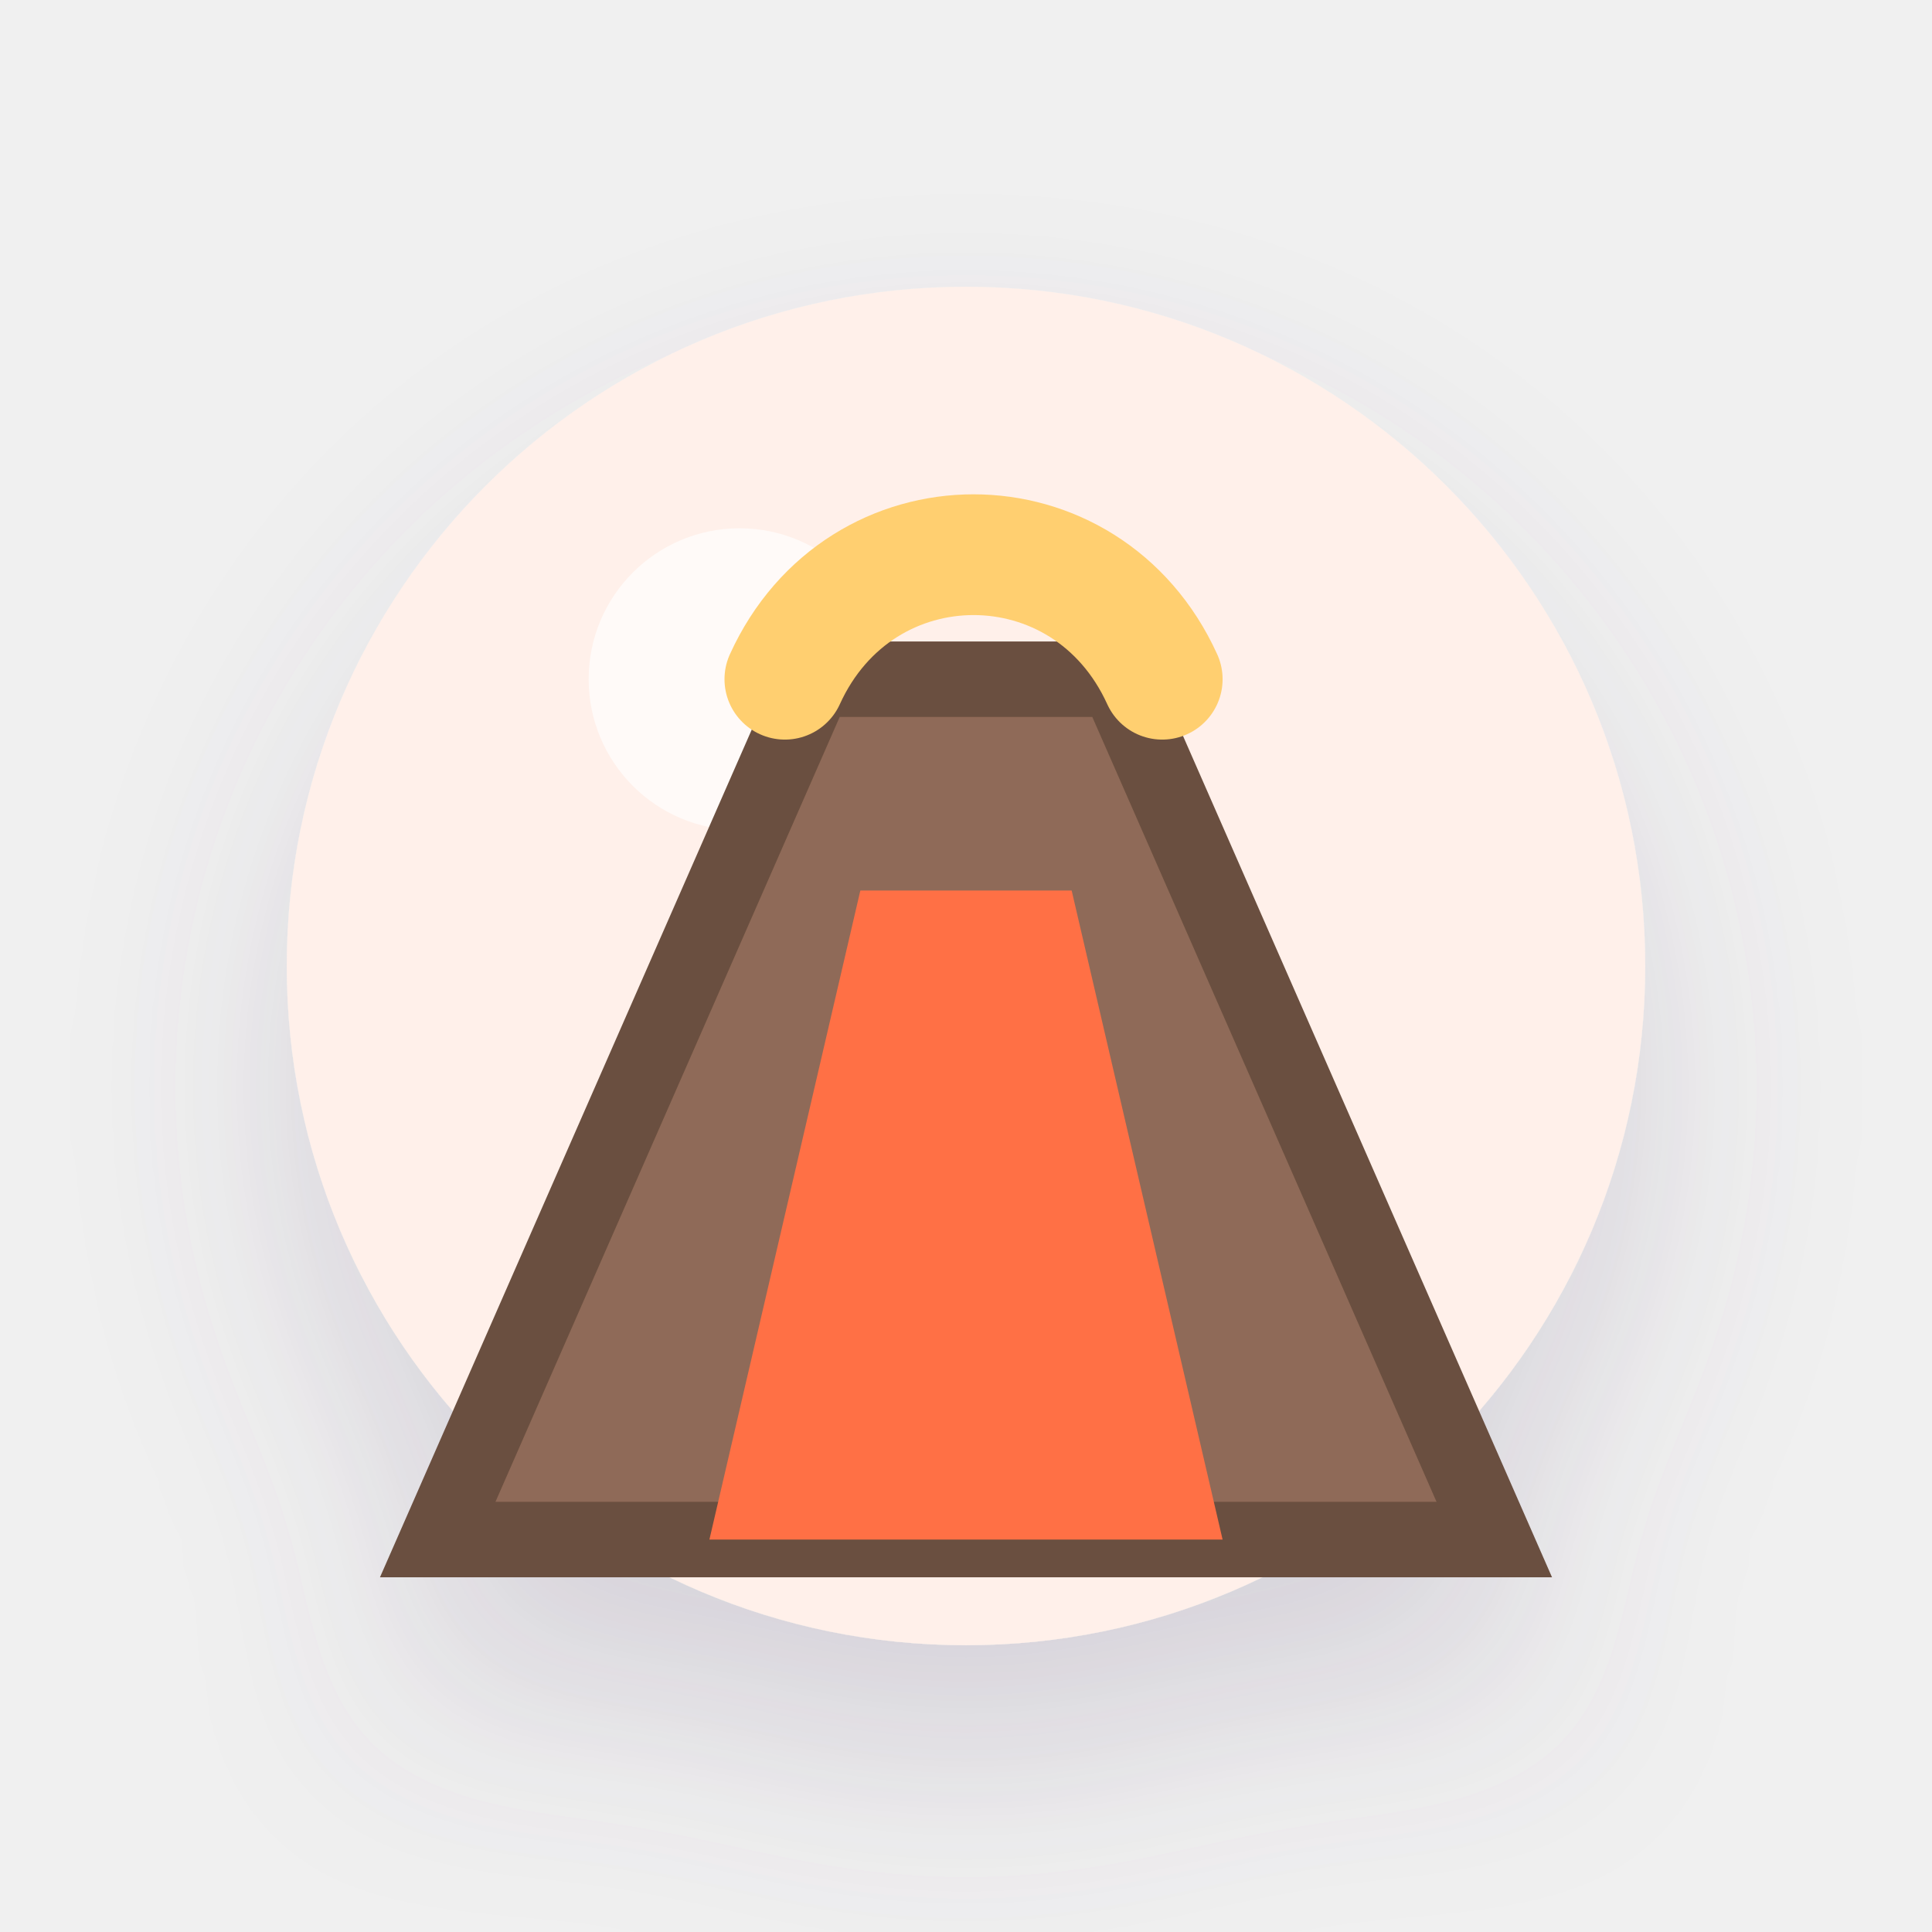
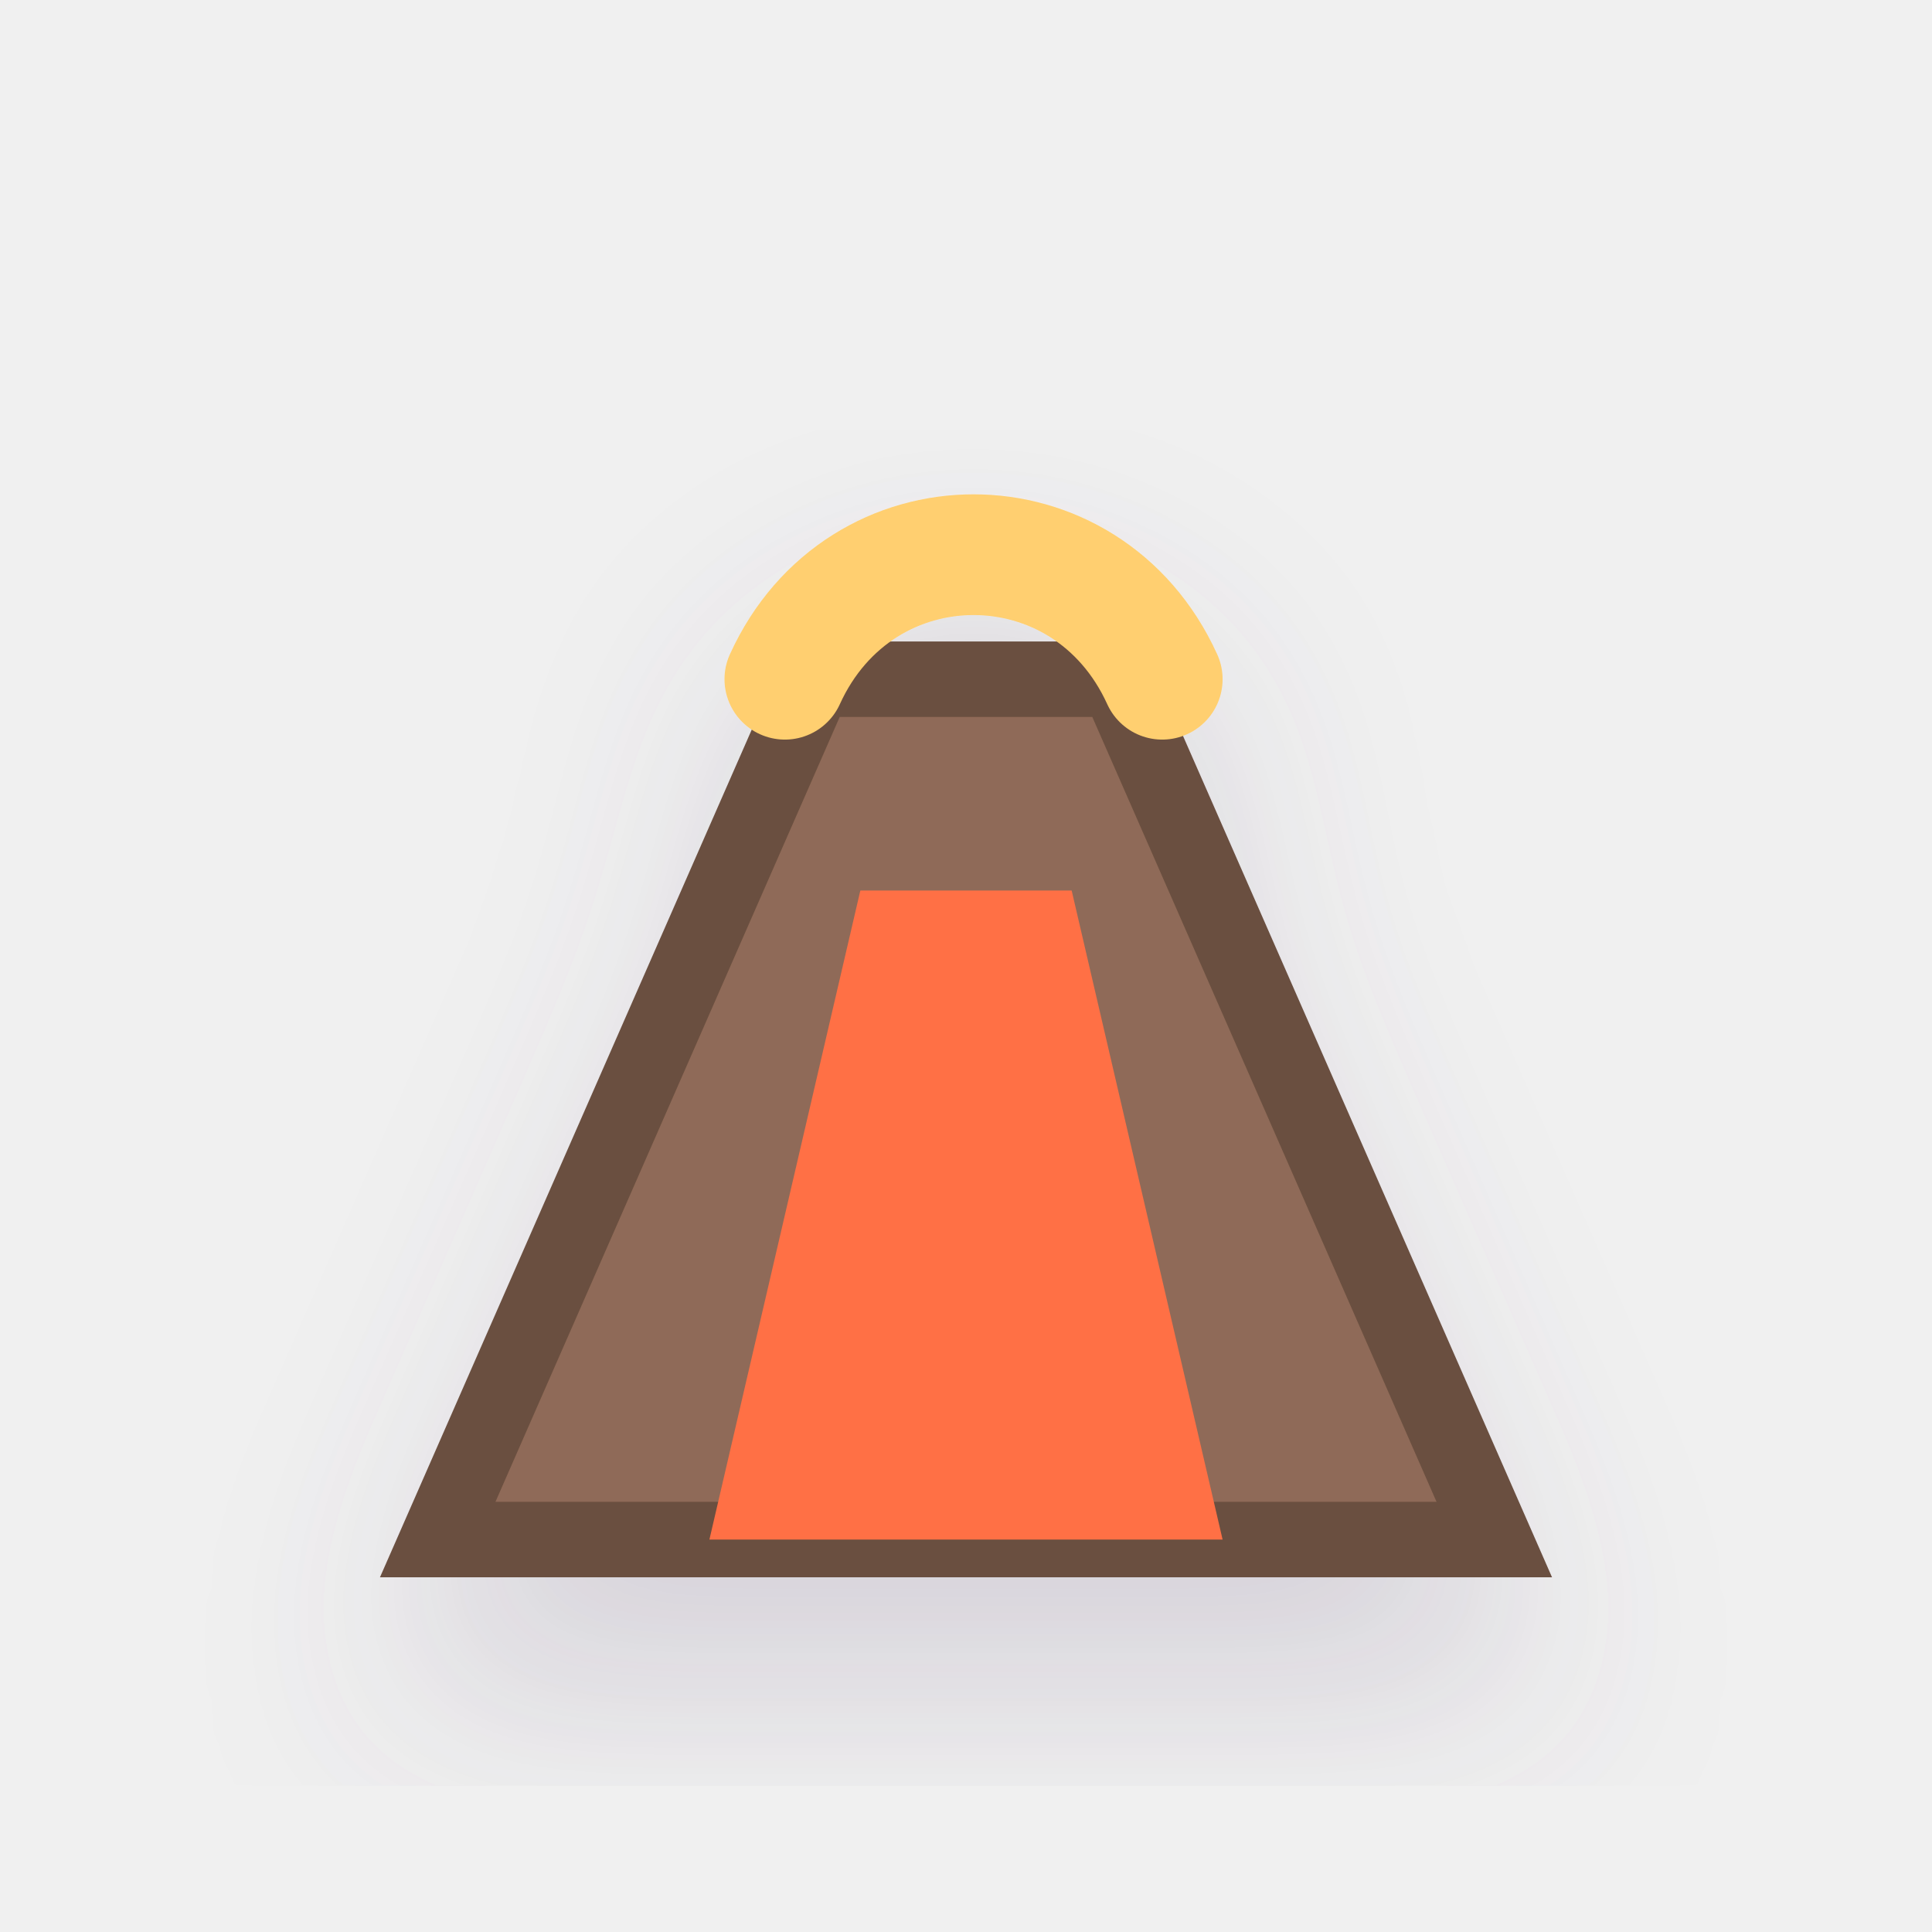
<svg xmlns="http://www.w3.org/2000/svg" viewBox="0 0 128 128">
  <defs>
    <linearGradient id="g" x1="18" y1="16" x2="108" y2="112">
      <stop offset="0" stop-color="#fff0ea" />
      <stop offset=".58" stop-color="#ff9f8f" />
      <stop offset="1" stop-color="#d96557" />
    </linearGradient>
    <filter id="shadow" x="-25%" y="-25%" width="150%" height="150%">
      <feDropShadow dx="0" dy="8" stdDeviation="7" flood-color="#66577d" flood-opacity=".18" />
    </filter>
  </defs>
  <rect width="128" height="128" rx="32" fill="none" />
  <g filter="url(#shadow)">
-     <circle cx="64" cy="64" r="45" fill="url(#g)" />
-     <circle cx="49" cy="45" r="10" fill="#fff" opacity=".65" />
    <path d="M29 102 54 45h20l25 57H29Z" fill="#8f6b58" stroke="#6b4f3f" stroke-width="5" />
    <path d="M52 45c5-11 20-11 25 0" fill="none" stroke="#ffcf70" stroke-width="8" stroke-linecap="round" />
    <path d="M57 59h14l10 43H47l10-43Z" fill="#ff7045" />
  </g>
</svg>
